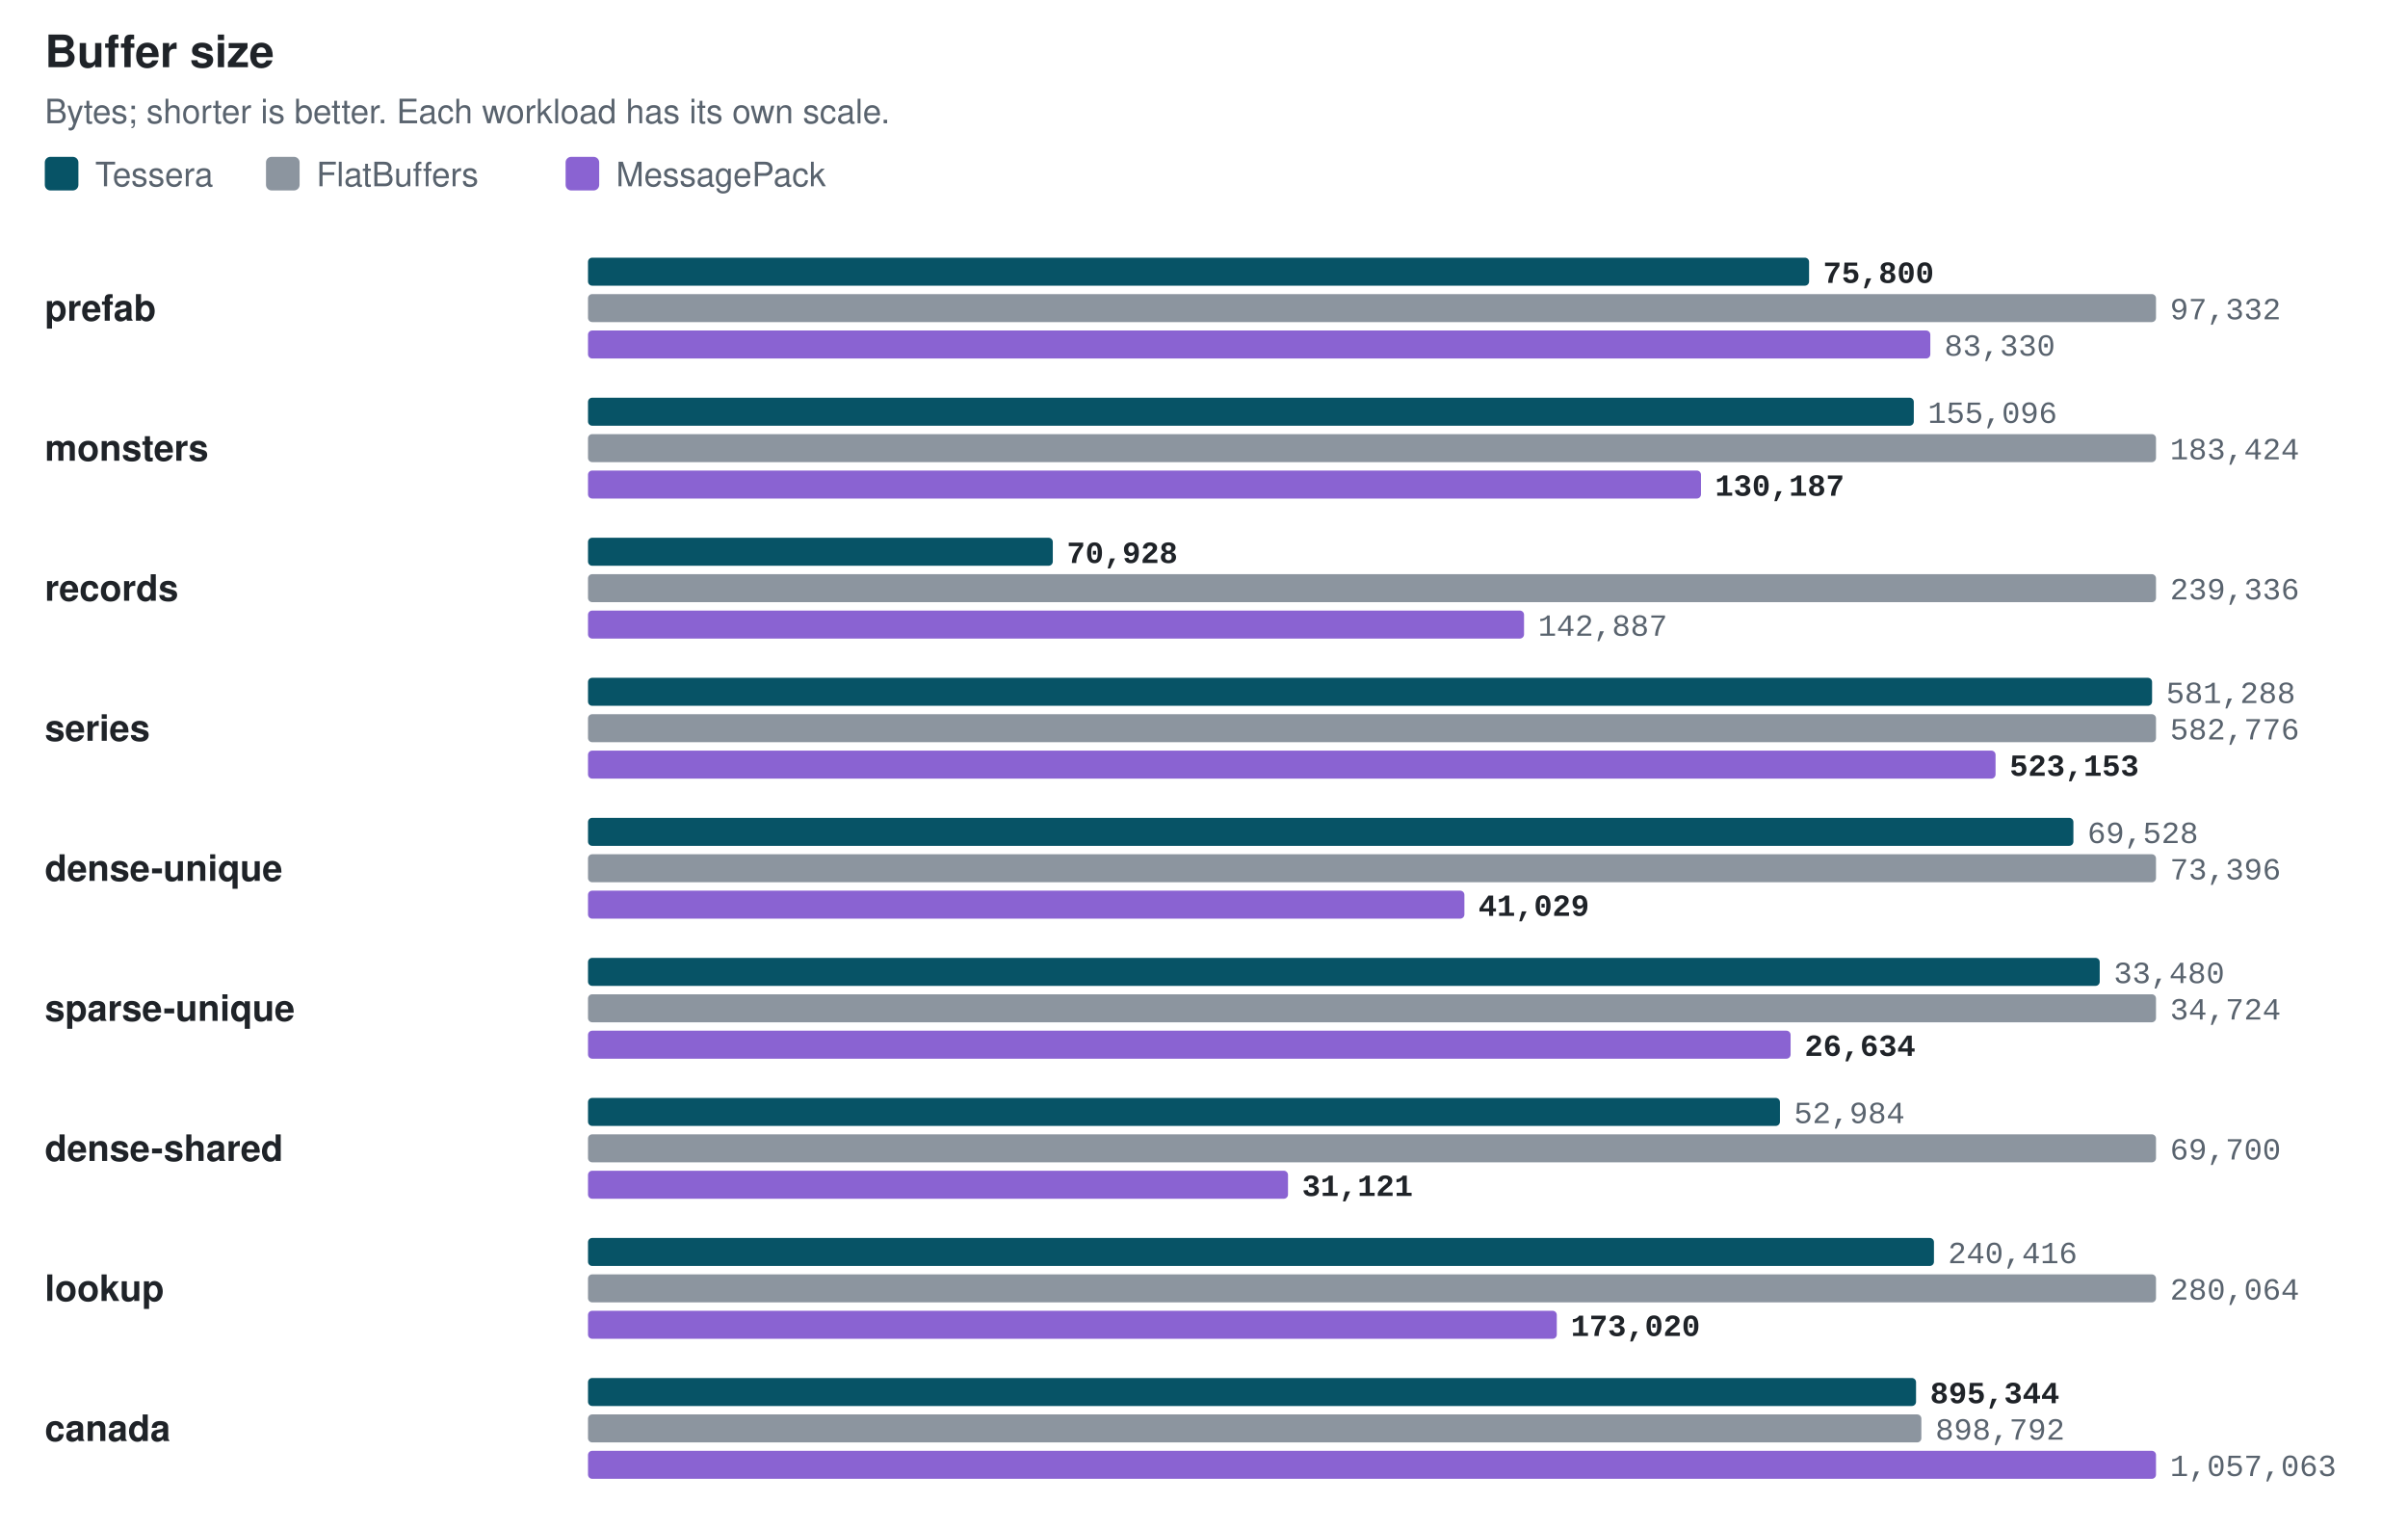
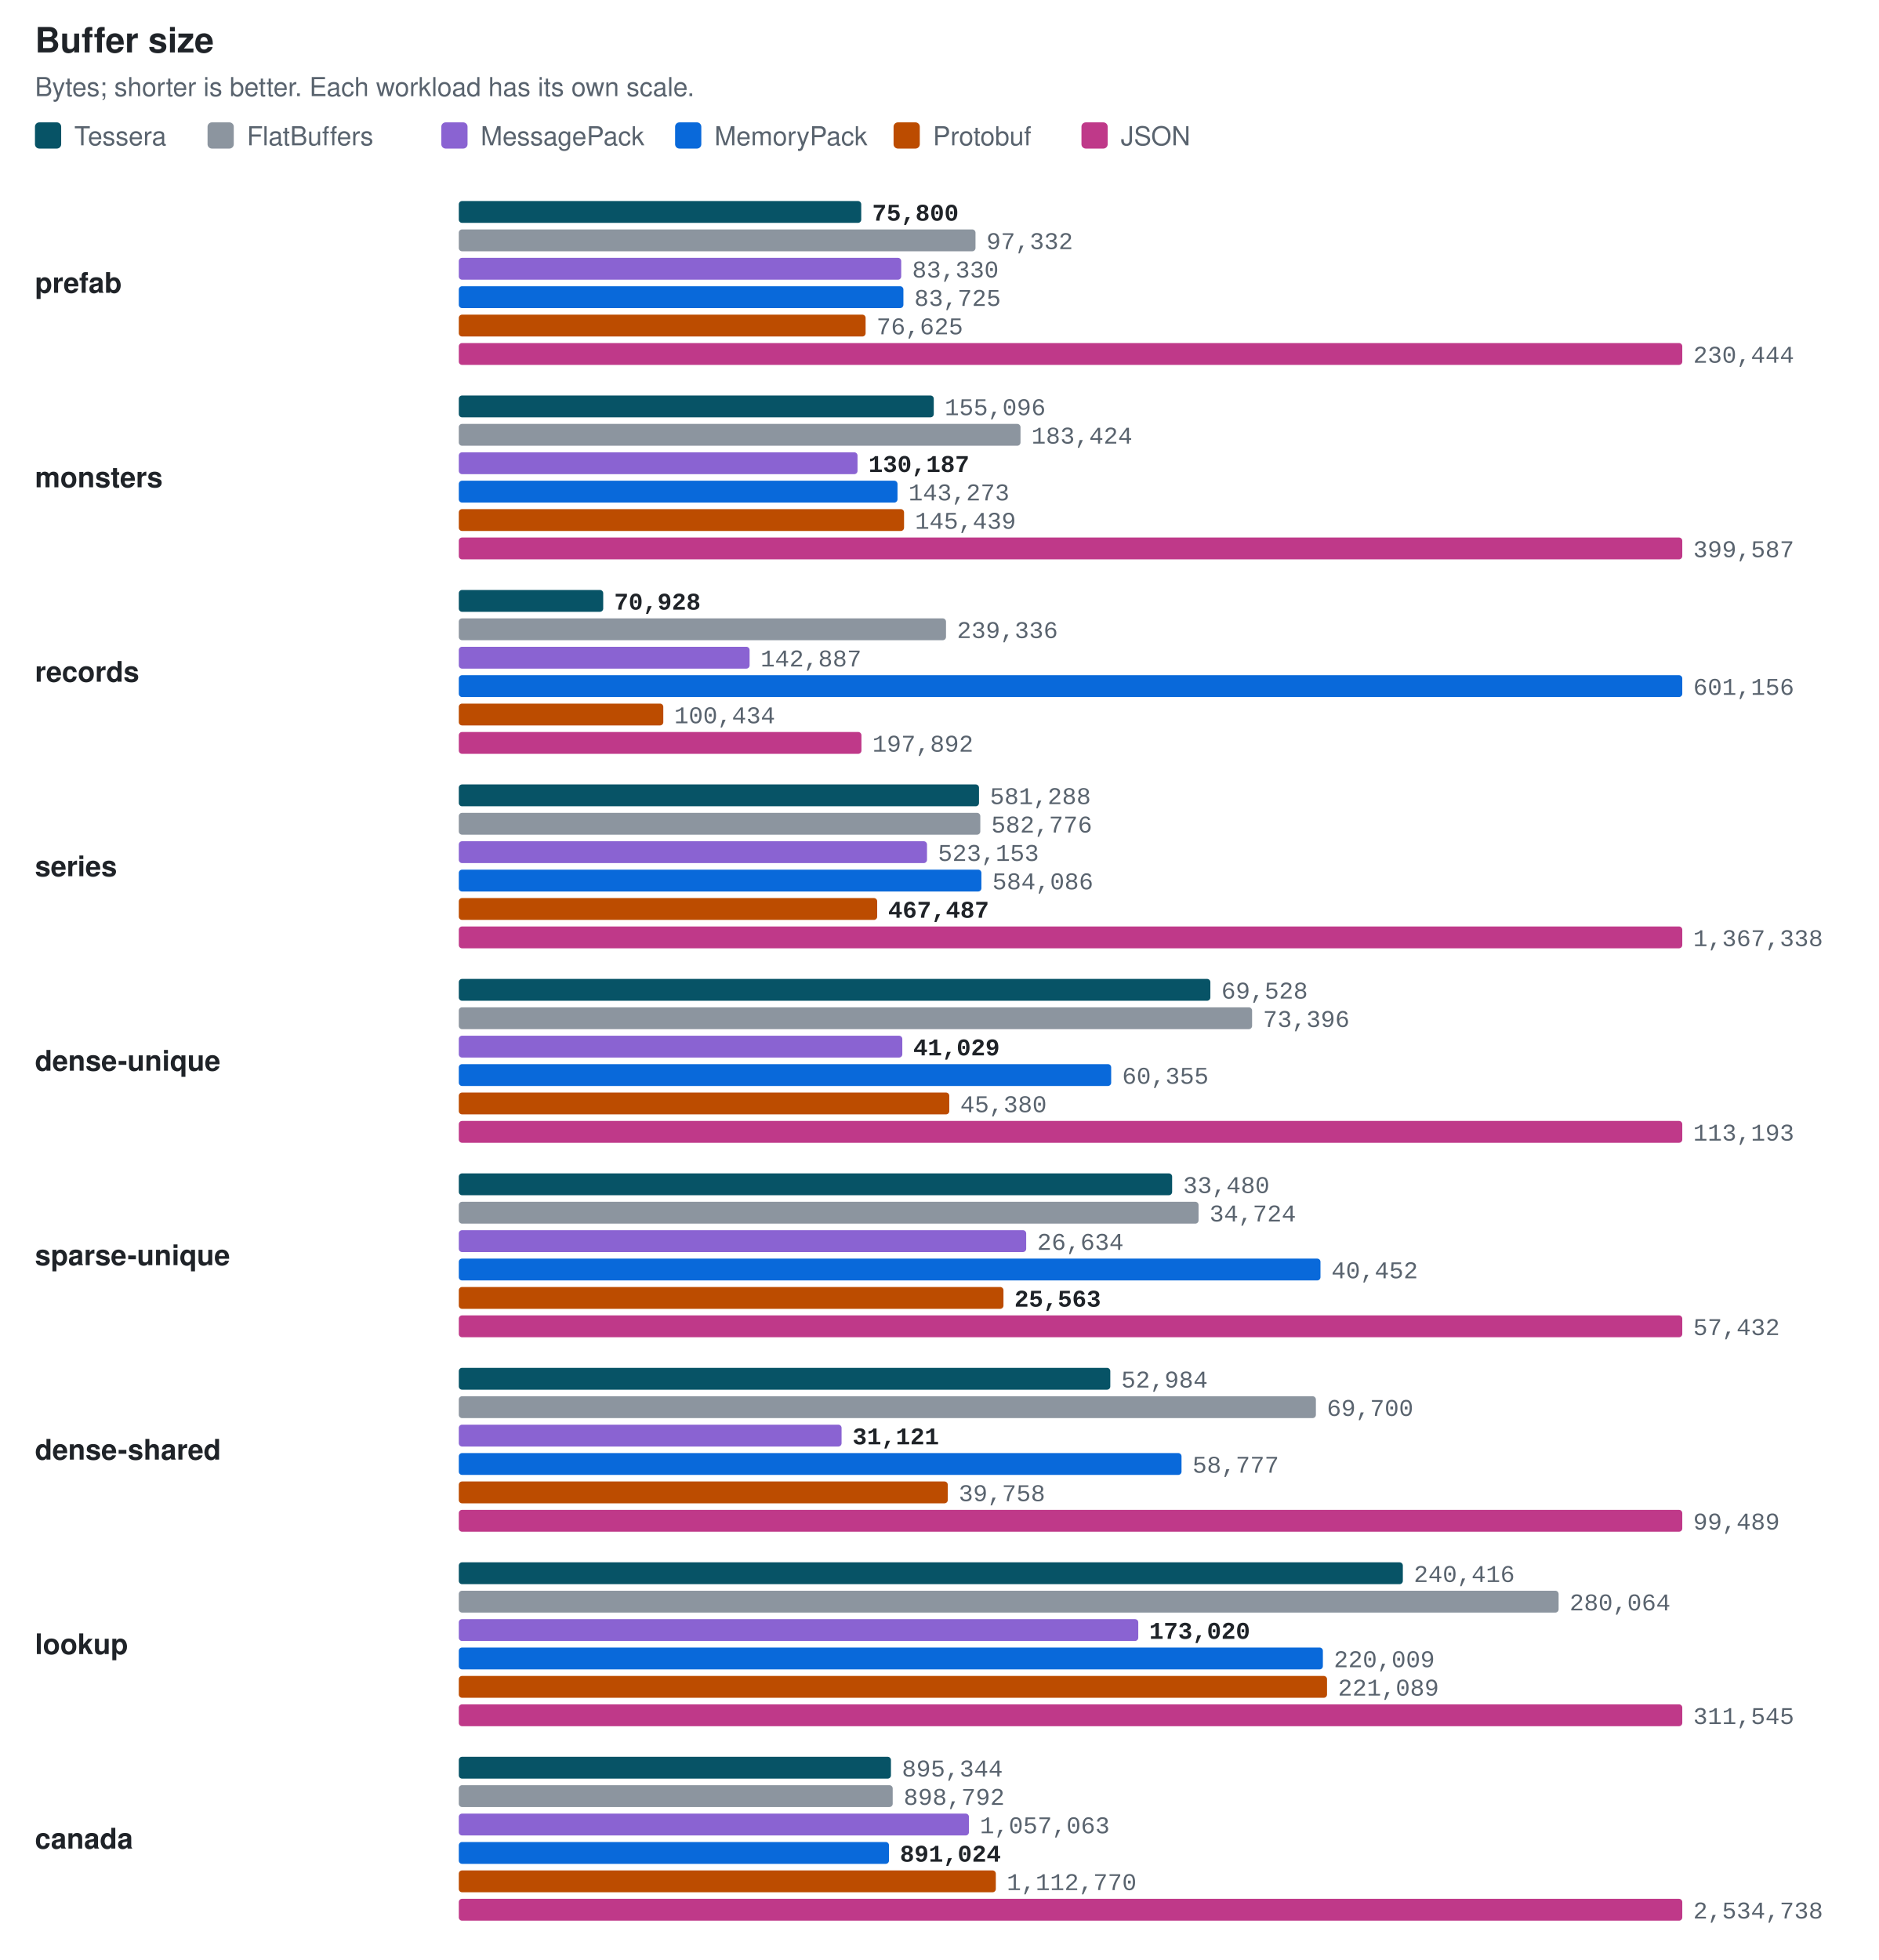
- <svg xmlns="http://www.w3.org/2000/svg" width="860" height="546" viewBox="0 0 860 546" font-family="-apple-system, BlinkMacSystemFont, 'Segoe UI', Helvetica, Arial, sans-serif">
+ <svg xmlns="http://www.w3.org/2000/svg" width="860" height="897" viewBox="0 0 860 897" font-family="-apple-system, BlinkMacSystemFont, 'Segoe UI', Helvetica, Arial, sans-serif">
  <text x="16" y="24" fill="#1f2328" font-size="16" text-anchor="start" font-weight="600">Buffer size</text>
  <text x="16" y="44" fill="#59636e" font-size="12" text-anchor="start">Bytes; shorter is better. Each workload has its own scale.</text>
  <rect x="16" y="56" width="12" height="12" rx="2" fill="#075366" />
  <text x="34" y="66.5" fill="#59636e" font-size="12" text-anchor="start">Tessera</text>
  <rect x="95" y="56" width="12" height="12" rx="2" fill="#8c959f" />
  <text x="113" y="66.5" fill="#59636e" font-size="12" text-anchor="start">FlatBuffers</text>
  <rect x="202" y="56" width="12" height="12" rx="2" fill="#8a63d2" />
  <text x="220" y="66.5" fill="#59636e" font-size="12" text-anchor="start">MessagePack</text>
-   <text x="16" y="114.5" fill="#1f2328" font-size="13" text-anchor="start" font-weight="600">prefab</text>
-   <rect x="210" y="92" width="436.1" height="10" rx="1.5" fill="#075366" />
-   <text x="651.1" y="101" fill="#1f2328" font-size="11" text-anchor="start" font-weight="600" font-family="ui-monospace, SFMono-Regular, Consolas, 'Liberation Mono', monospace">75,800</text>
-   <rect x="210" y="105" width="560" height="10" rx="1.5" fill="#8c959f" />
-   <text x="775" y="114" fill="#59636e" font-size="11" text-anchor="start" font-family="ui-monospace, SFMono-Regular, Consolas, 'Liberation Mono', monospace">97,332</text>
-   <rect x="210" y="118" width="479.4" height="10" rx="1.5" fill="#8a63d2" />
-   <text x="694.4" y="127" fill="#59636e" font-size="11" text-anchor="start" font-family="ui-monospace, SFMono-Regular, Consolas, 'Liberation Mono', monospace">83,330</text>
-   <text x="16" y="164.5" fill="#1f2328" font-size="13" text-anchor="start" font-weight="600">monsters</text>
-   <rect x="210" y="142" width="473.5" height="10" rx="1.5" fill="#075366" />
-   <text x="688.5" y="151" fill="#59636e" font-size="11" text-anchor="start" font-family="ui-monospace, SFMono-Regular, Consolas, 'Liberation Mono', monospace">155,096</text>
-   <rect x="210" y="155" width="560" height="10" rx="1.5" fill="#8c959f" />
-   <text x="775" y="164" fill="#59636e" font-size="11" text-anchor="start" font-family="ui-monospace, SFMono-Regular, Consolas, 'Liberation Mono', monospace">183,424</text>
-   <rect x="210" y="168" width="397.5" height="10" rx="1.5" fill="#8a63d2" />
-   <text x="612.5" y="177" fill="#1f2328" font-size="11" text-anchor="start" font-weight="600" font-family="ui-monospace, SFMono-Regular, Consolas, 'Liberation Mono', monospace">130,187</text>
-   <text x="16" y="214.5" fill="#1f2328" font-size="13" text-anchor="start" font-weight="600">records</text>
-   <rect x="210" y="192" width="166" height="10" rx="1.5" fill="#075366" />
-   <text x="381" y="201" fill="#1f2328" font-size="11" text-anchor="start" font-weight="600" font-family="ui-monospace, SFMono-Regular, Consolas, 'Liberation Mono', monospace">70,928</text>
-   <rect x="210" y="205" width="560" height="10" rx="1.5" fill="#8c959f" />
-   <text x="775" y="214" fill="#59636e" font-size="11" text-anchor="start" font-family="ui-monospace, SFMono-Regular, Consolas, 'Liberation Mono', monospace">239,336</text>
-   <rect x="210" y="218" width="334.3" height="10" rx="1.5" fill="#8a63d2" />
-   <text x="549.3" y="227" fill="#59636e" font-size="11" text-anchor="start" font-family="ui-monospace, SFMono-Regular, Consolas, 'Liberation Mono', monospace">142,887</text>
-   <text x="16" y="264.5" fill="#1f2328" font-size="13" text-anchor="start" font-weight="600">series</text>
-   <rect x="210" y="242" width="558.6" height="10" rx="1.5" fill="#075366" />
-   <text x="773.6" y="251" fill="#59636e" font-size="11" text-anchor="start" font-family="ui-monospace, SFMono-Regular, Consolas, 'Liberation Mono', monospace">581,288</text>
-   <rect x="210" y="255" width="560" height="10" rx="1.5" fill="#8c959f" />
-   <text x="775" y="264" fill="#59636e" font-size="11" text-anchor="start" font-family="ui-monospace, SFMono-Regular, Consolas, 'Liberation Mono', monospace">582,776</text>
-   <rect x="210" y="268" width="502.7" height="10" rx="1.5" fill="#8a63d2" />
-   <text x="717.7" y="277" fill="#1f2328" font-size="11" text-anchor="start" font-weight="600" font-family="ui-monospace, SFMono-Regular, Consolas, 'Liberation Mono', monospace">523,153</text>
-   <text x="16" y="314.5" fill="#1f2328" font-size="13" text-anchor="start" font-weight="600">dense-unique</text>
-   <rect x="210" y="292" width="530.5" height="10" rx="1.5" fill="#075366" />
-   <text x="745.5" y="301" fill="#59636e" font-size="11" text-anchor="start" font-family="ui-monospace, SFMono-Regular, Consolas, 'Liberation Mono', monospace">69,528</text>
-   <rect x="210" y="305" width="560" height="10" rx="1.5" fill="#8c959f" />
-   <text x="775" y="314" fill="#59636e" font-size="11" text-anchor="start" font-family="ui-monospace, SFMono-Regular, Consolas, 'Liberation Mono', monospace">73,396</text>
-   <rect x="210" y="318" width="313" height="10" rx="1.5" fill="#8a63d2" />
-   <text x="528" y="327" fill="#1f2328" font-size="11" text-anchor="start" font-weight="600" font-family="ui-monospace, SFMono-Regular, Consolas, 'Liberation Mono', monospace">41,029</text>
-   <text x="16" y="364.5" fill="#1f2328" font-size="13" text-anchor="start" font-weight="600">sparse-unique</text>
-   <rect x="210" y="342" width="539.9" height="10" rx="1.5" fill="#075366" />
-   <text x="754.9" y="351" fill="#59636e" font-size="11" text-anchor="start" font-family="ui-monospace, SFMono-Regular, Consolas, 'Liberation Mono', monospace">33,480</text>
-   <rect x="210" y="355" width="560" height="10" rx="1.5" fill="#8c959f" />
-   <text x="775" y="364" fill="#59636e" font-size="11" text-anchor="start" font-family="ui-monospace, SFMono-Regular, Consolas, 'Liberation Mono', monospace">34,724</text>
-   <rect x="210" y="368" width="429.5" height="10" rx="1.5" fill="#8a63d2" />
-   <text x="644.5" y="377" fill="#1f2328" font-size="11" text-anchor="start" font-weight="600" font-family="ui-monospace, SFMono-Regular, Consolas, 'Liberation Mono', monospace">26,634</text>
-   <text x="16" y="414.5" fill="#1f2328" font-size="13" text-anchor="start" font-weight="600">dense-shared</text>
-   <rect x="210" y="392" width="425.7" height="10" rx="1.5" fill="#075366" />
-   <text x="640.7" y="401" fill="#59636e" font-size="11" text-anchor="start" font-family="ui-monospace, SFMono-Regular, Consolas, 'Liberation Mono', monospace">52,984</text>
-   <rect x="210" y="405" width="560" height="10" rx="1.5" fill="#8c959f" />
-   <text x="775" y="414" fill="#59636e" font-size="11" text-anchor="start" font-family="ui-monospace, SFMono-Regular, Consolas, 'Liberation Mono', monospace">69,700</text>
-   <rect x="210" y="418" width="250" height="10" rx="1.5" fill="#8a63d2" />
-   <text x="465" y="427" fill="#1f2328" font-size="11" text-anchor="start" font-weight="600" font-family="ui-monospace, SFMono-Regular, Consolas, 'Liberation Mono', monospace">31,121</text>
-   <text x="16" y="464.5" fill="#1f2328" font-size="13" text-anchor="start" font-weight="600">lookup</text>
-   <rect x="210" y="442" width="480.7" height="10" rx="1.5" fill="#075366" />
-   <text x="695.7" y="451" fill="#59636e" font-size="11" text-anchor="start" font-family="ui-monospace, SFMono-Regular, Consolas, 'Liberation Mono', monospace">240,416</text>
-   <rect x="210" y="455" width="560" height="10" rx="1.5" fill="#8c959f" />
-   <text x="775" y="464" fill="#59636e" font-size="11" text-anchor="start" font-family="ui-monospace, SFMono-Regular, Consolas, 'Liberation Mono', monospace">280,064</text>
-   <rect x="210" y="468" width="346" height="10" rx="1.5" fill="#8a63d2" />
-   <text x="561" y="477" fill="#1f2328" font-size="11" text-anchor="start" font-weight="600" font-family="ui-monospace, SFMono-Regular, Consolas, 'Liberation Mono', monospace">173,020</text>
-   <text x="16" y="514.5" fill="#1f2328" font-size="13" text-anchor="start" font-weight="600">canada</text>
-   <rect x="210" y="492" width="474.3" height="10" rx="1.5" fill="#075366" />
-   <text x="689.3" y="501" fill="#1f2328" font-size="11" text-anchor="start" font-weight="600" font-family="ui-monospace, SFMono-Regular, Consolas, 'Liberation Mono', monospace">895,344</text>
-   <rect x="210" y="505" width="476.2" height="10" rx="1.5" fill="#8c959f" />
-   <text x="691.2" y="514" fill="#59636e" font-size="11" text-anchor="start" font-family="ui-monospace, SFMono-Regular, Consolas, 'Liberation Mono', monospace">898,792</text>
-   <rect x="210" y="518" width="560" height="10" rx="1.5" fill="#8a63d2" />
-   <text x="775" y="527" fill="#59636e" font-size="11" text-anchor="start" font-family="ui-monospace, SFMono-Regular, Consolas, 'Liberation Mono', monospace">1,057,063</text>
+   <rect x="309" y="56" width="12" height="12" rx="2" fill="#0969da" />
+   <text x="327" y="66.5" fill="#59636e" font-size="12" text-anchor="start">MemoryPack</text>
+   <rect x="409" y="56" width="12" height="12" rx="2" fill="#bc4c00" />
+   <text x="427" y="66.5" fill="#59636e" font-size="12" text-anchor="start">Protobuf</text>
+   <rect x="495" y="56" width="12" height="12" rx="2" fill="#bf3989" />
+   <text x="513" y="66.5" fill="#59636e" font-size="12" text-anchor="start">JSON</text>
+   <text x="16" y="134" fill="#1f2328" font-size="13" text-anchor="start" font-weight="600">prefab</text>
+   <rect x="210" y="92" width="184.2" height="10" rx="1.5" fill="#075366" />
+   <text x="399.2" y="101" fill="#1f2328" font-size="11" text-anchor="start" font-weight="600" font-family="ui-monospace, SFMono-Regular, Consolas, 'Liberation Mono', monospace">75,800</text>
+   <rect x="210" y="105" width="236.5" height="10" rx="1.5" fill="#8c959f" />
+   <text x="451.5" y="114" fill="#59636e" font-size="11" text-anchor="start" font-family="ui-monospace, SFMono-Regular, Consolas, 'Liberation Mono', monospace">97,332</text>
+   <rect x="210" y="118" width="202.5" height="10" rx="1.5" fill="#8a63d2" />
+   <text x="417.5" y="127" fill="#59636e" font-size="11" text-anchor="start" font-family="ui-monospace, SFMono-Regular, Consolas, 'Liberation Mono', monospace">83,330</text>
+   <rect x="210" y="131" width="203.5" height="10" rx="1.5" fill="#0969da" />
+   <text x="418.5" y="140" fill="#59636e" font-size="11" text-anchor="start" font-family="ui-monospace, SFMono-Regular, Consolas, 'Liberation Mono', monospace">83,725</text>
+   <rect x="210" y="144" width="186.2" height="10" rx="1.5" fill="#bc4c00" />
+   <text x="401.2" y="153" fill="#59636e" font-size="11" text-anchor="start" font-family="ui-monospace, SFMono-Regular, Consolas, 'Liberation Mono', monospace">76,625</text>
+   <rect x="210" y="157" width="560" height="10" rx="1.5" fill="#bf3989" />
+   <text x="775" y="166" fill="#59636e" font-size="11" text-anchor="start" font-family="ui-monospace, SFMono-Regular, Consolas, 'Liberation Mono', monospace">230,444</text>
+   <text x="16" y="223" fill="#1f2328" font-size="13" text-anchor="start" font-weight="600">monsters</text>
+   <rect x="210" y="181" width="217.4" height="10" rx="1.5" fill="#075366" />
+   <text x="432.4" y="190" fill="#59636e" font-size="11" text-anchor="start" font-family="ui-monospace, SFMono-Regular, Consolas, 'Liberation Mono', monospace">155,096</text>
+   <rect x="210" y="194" width="257.1" height="10" rx="1.5" fill="#8c959f" />
+   <text x="472.1" y="203" fill="#59636e" font-size="11" text-anchor="start" font-family="ui-monospace, SFMono-Regular, Consolas, 'Liberation Mono', monospace">183,424</text>
+   <rect x="210" y="207" width="182.5" height="10" rx="1.5" fill="#8a63d2" />
+   <text x="397.5" y="216" fill="#1f2328" font-size="11" text-anchor="start" font-weight="600" font-family="ui-monospace, SFMono-Regular, Consolas, 'Liberation Mono', monospace">130,187</text>
+   <rect x="210" y="220" width="200.8" height="10" rx="1.5" fill="#0969da" />
+   <text x="415.8" y="229" fill="#59636e" font-size="11" text-anchor="start" font-family="ui-monospace, SFMono-Regular, Consolas, 'Liberation Mono', monospace">143,273</text>
+   <rect x="210" y="233" width="203.8" height="10" rx="1.5" fill="#bc4c00" />
+   <text x="418.8" y="242" fill="#59636e" font-size="11" text-anchor="start" font-family="ui-monospace, SFMono-Regular, Consolas, 'Liberation Mono', monospace">145,439</text>
+   <rect x="210" y="246" width="560" height="10" rx="1.5" fill="#bf3989" />
+   <text x="775" y="255" fill="#59636e" font-size="11" text-anchor="start" font-family="ui-monospace, SFMono-Regular, Consolas, 'Liberation Mono', monospace">399,587</text>
+   <text x="16" y="312" fill="#1f2328" font-size="13" text-anchor="start" font-weight="600">records</text>
+   <rect x="210" y="270" width="66.1" height="10" rx="1.5" fill="#075366" />
+   <text x="281.1" y="279" fill="#1f2328" font-size="11" text-anchor="start" font-weight="600" font-family="ui-monospace, SFMono-Regular, Consolas, 'Liberation Mono', monospace">70,928</text>
+   <rect x="210" y="283" width="223" height="10" rx="1.5" fill="#8c959f" />
+   <text x="438" y="292" fill="#59636e" font-size="11" text-anchor="start" font-family="ui-monospace, SFMono-Regular, Consolas, 'Liberation Mono', monospace">239,336</text>
+   <rect x="210" y="296" width="133.1" height="10" rx="1.5" fill="#8a63d2" />
+   <text x="348.1" y="305" fill="#59636e" font-size="11" text-anchor="start" font-family="ui-monospace, SFMono-Regular, Consolas, 'Liberation Mono', monospace">142,887</text>
+   <rect x="210" y="309" width="560" height="10" rx="1.5" fill="#0969da" />
+   <text x="775" y="318" fill="#59636e" font-size="11" text-anchor="start" font-family="ui-monospace, SFMono-Regular, Consolas, 'Liberation Mono', monospace">601,156</text>
+   <rect x="210" y="322" width="93.6" height="10" rx="1.5" fill="#bc4c00" />
+   <text x="308.6" y="331" fill="#59636e" font-size="11" text-anchor="start" font-family="ui-monospace, SFMono-Regular, Consolas, 'Liberation Mono', monospace">100,434</text>
+   <rect x="210" y="335" width="184.3" height="10" rx="1.5" fill="#bf3989" />
+   <text x="399.3" y="344" fill="#59636e" font-size="11" text-anchor="start" font-family="ui-monospace, SFMono-Regular, Consolas, 'Liberation Mono', monospace">197,892</text>
+   <text x="16" y="401" fill="#1f2328" font-size="13" text-anchor="start" font-weight="600">series</text>
+   <rect x="210" y="359" width="238.1" height="10" rx="1.5" fill="#075366" />
+   <text x="453.1" y="368" fill="#59636e" font-size="11" text-anchor="start" font-family="ui-monospace, SFMono-Regular, Consolas, 'Liberation Mono', monospace">581,288</text>
+   <rect x="210" y="372" width="238.7" height="10" rx="1.5" fill="#8c959f" />
+   <text x="453.7" y="381" fill="#59636e" font-size="11" text-anchor="start" font-family="ui-monospace, SFMono-Regular, Consolas, 'Liberation Mono', monospace">582,776</text>
+   <rect x="210" y="385" width="214.3" height="10" rx="1.5" fill="#8a63d2" />
+   <text x="429.3" y="394" fill="#59636e" font-size="11" text-anchor="start" font-family="ui-monospace, SFMono-Regular, Consolas, 'Liberation Mono', monospace">523,153</text>
+   <rect x="210" y="398" width="239.2" height="10" rx="1.5" fill="#0969da" />
+   <text x="454.2" y="407" fill="#59636e" font-size="11" text-anchor="start" font-family="ui-monospace, SFMono-Regular, Consolas, 'Liberation Mono', monospace">584,086</text>
+   <rect x="210" y="411" width="191.5" height="10" rx="1.5" fill="#bc4c00" />
+   <text x="406.5" y="420" fill="#1f2328" font-size="11" text-anchor="start" font-weight="600" font-family="ui-monospace, SFMono-Regular, Consolas, 'Liberation Mono', monospace">467,487</text>
+   <rect x="210" y="424" width="560" height="10" rx="1.5" fill="#bf3989" />
+   <text x="775" y="433" fill="#59636e" font-size="11" text-anchor="start" font-family="ui-monospace, SFMono-Regular, Consolas, 'Liberation Mono', monospace">1,367,338</text>
+   <text x="16" y="490" fill="#1f2328" font-size="13" text-anchor="start" font-weight="600">dense-unique</text>
+   <rect x="210" y="448" width="344" height="10" rx="1.5" fill="#075366" />
+   <text x="559" y="457" fill="#59636e" font-size="11" text-anchor="start" font-family="ui-monospace, SFMono-Regular, Consolas, 'Liberation Mono', monospace">69,528</text>
+   <rect x="210" y="461" width="363.1" height="10" rx="1.5" fill="#8c959f" />
+   <text x="578.1" y="470" fill="#59636e" font-size="11" text-anchor="start" font-family="ui-monospace, SFMono-Regular, Consolas, 'Liberation Mono', monospace">73,396</text>
+   <rect x="210" y="474" width="203" height="10" rx="1.5" fill="#8a63d2" />
+   <text x="418" y="483" fill="#1f2328" font-size="11" text-anchor="start" font-weight="600" font-family="ui-monospace, SFMono-Regular, Consolas, 'Liberation Mono', monospace">41,029</text>
+   <rect x="210" y="487" width="298.6" height="10" rx="1.5" fill="#0969da" />
+   <text x="513.6" y="496" fill="#59636e" font-size="11" text-anchor="start" font-family="ui-monospace, SFMono-Regular, Consolas, 'Liberation Mono', monospace">60,355</text>
+   <rect x="210" y="500" width="224.5" height="10" rx="1.5" fill="#bc4c00" />
+   <text x="439.5" y="509" fill="#59636e" font-size="11" text-anchor="start" font-family="ui-monospace, SFMono-Regular, Consolas, 'Liberation Mono', monospace">45,380</text>
+   <rect x="210" y="513" width="560" height="10" rx="1.5" fill="#bf3989" />
+   <text x="775" y="522" fill="#59636e" font-size="11" text-anchor="start" font-family="ui-monospace, SFMono-Regular, Consolas, 'Liberation Mono', monospace">113,193</text>
+   <text x="16" y="579" fill="#1f2328" font-size="13" text-anchor="start" font-weight="600">sparse-unique</text>
+   <rect x="210" y="537" width="326.5" height="10" rx="1.5" fill="#075366" />
+   <text x="541.5" y="546" fill="#59636e" font-size="11" text-anchor="start" font-family="ui-monospace, SFMono-Regular, Consolas, 'Liberation Mono', monospace">33,480</text>
+   <rect x="210" y="550" width="338.6" height="10" rx="1.5" fill="#8c959f" />
+   <text x="553.6" y="559" fill="#59636e" font-size="11" text-anchor="start" font-family="ui-monospace, SFMono-Regular, Consolas, 'Liberation Mono', monospace">34,724</text>
+   <rect x="210" y="563" width="259.7" height="10" rx="1.5" fill="#8a63d2" />
+   <text x="474.7" y="572" fill="#59636e" font-size="11" text-anchor="start" font-family="ui-monospace, SFMono-Regular, Consolas, 'Liberation Mono', monospace">26,634</text>
+   <rect x="210" y="576" width="394.4" height="10" rx="1.5" fill="#0969da" />
+   <text x="609.4" y="585" fill="#59636e" font-size="11" text-anchor="start" font-family="ui-monospace, SFMono-Regular, Consolas, 'Liberation Mono', monospace">40,452</text>
+   <rect x="210" y="589" width="249.3" height="10" rx="1.5" fill="#bc4c00" />
+   <text x="464.3" y="598" fill="#1f2328" font-size="11" text-anchor="start" font-weight="600" font-family="ui-monospace, SFMono-Regular, Consolas, 'Liberation Mono', monospace">25,563</text>
+   <rect x="210" y="602" width="560" height="10" rx="1.5" fill="#bf3989" />
+   <text x="775" y="611" fill="#59636e" font-size="11" text-anchor="start" font-family="ui-monospace, SFMono-Regular, Consolas, 'Liberation Mono', monospace">57,432</text>
+   <text x="16" y="668" fill="#1f2328" font-size="13" text-anchor="start" font-weight="600">dense-shared</text>
+   <rect x="210" y="626" width="298.2" height="10" rx="1.5" fill="#075366" />
+   <text x="513.2" y="635" fill="#59636e" font-size="11" text-anchor="start" font-family="ui-monospace, SFMono-Regular, Consolas, 'Liberation Mono', monospace">52,984</text>
+   <rect x="210" y="639" width="392.3" height="10" rx="1.5" fill="#8c959f" />
+   <text x="607.3" y="648" fill="#59636e" font-size="11" text-anchor="start" font-family="ui-monospace, SFMono-Regular, Consolas, 'Liberation Mono', monospace">69,700</text>
+   <rect x="210" y="652" width="175.2" height="10" rx="1.5" fill="#8a63d2" />
+   <text x="390.2" y="661" fill="#1f2328" font-size="11" text-anchor="start" font-weight="600" font-family="ui-monospace, SFMono-Regular, Consolas, 'Liberation Mono', monospace">31,121</text>
+   <rect x="210" y="665" width="330.8" height="10" rx="1.5" fill="#0969da" />
+   <text x="545.8" y="674" fill="#59636e" font-size="11" text-anchor="start" font-family="ui-monospace, SFMono-Regular, Consolas, 'Liberation Mono', monospace">58,777</text>
+   <rect x="210" y="678" width="223.8" height="10" rx="1.5" fill="#bc4c00" />
+   <text x="438.8" y="687" fill="#59636e" font-size="11" text-anchor="start" font-family="ui-monospace, SFMono-Regular, Consolas, 'Liberation Mono', monospace">39,758</text>
+   <rect x="210" y="691" width="560" height="10" rx="1.5" fill="#bf3989" />
+   <text x="775" y="700" fill="#59636e" font-size="11" text-anchor="start" font-family="ui-monospace, SFMono-Regular, Consolas, 'Liberation Mono', monospace">99,489</text>
+   <text x="16" y="757" fill="#1f2328" font-size="13" text-anchor="start" font-weight="600">lookup</text>
+   <rect x="210" y="715" width="432.1" height="10" rx="1.5" fill="#075366" />
+   <text x="647.1" y="724" fill="#59636e" font-size="11" text-anchor="start" font-family="ui-monospace, SFMono-Regular, Consolas, 'Liberation Mono', monospace">240,416</text>
+   <rect x="210" y="728" width="503.4" height="10" rx="1.5" fill="#8c959f" />
+   <text x="718.4" y="737" fill="#59636e" font-size="11" text-anchor="start" font-family="ui-monospace, SFMono-Regular, Consolas, 'Liberation Mono', monospace">280,064</text>
+   <rect x="210" y="741" width="311" height="10" rx="1.5" fill="#8a63d2" />
+   <text x="526" y="750" fill="#1f2328" font-size="11" text-anchor="start" font-weight="600" font-family="ui-monospace, SFMono-Regular, Consolas, 'Liberation Mono', monospace">173,020</text>
+   <rect x="210" y="754" width="395.5" height="10" rx="1.5" fill="#0969da" />
+   <text x="610.5" y="763" fill="#59636e" font-size="11" text-anchor="start" font-family="ui-monospace, SFMono-Regular, Consolas, 'Liberation Mono', monospace">220,009</text>
+   <rect x="210" y="767" width="397.4" height="10" rx="1.5" fill="#bc4c00" />
+   <text x="612.4" y="776" fill="#59636e" font-size="11" text-anchor="start" font-family="ui-monospace, SFMono-Regular, Consolas, 'Liberation Mono', monospace">221,089</text>
+   <rect x="210" y="780" width="560" height="10" rx="1.5" fill="#bf3989" />
+   <text x="775" y="789" fill="#59636e" font-size="11" text-anchor="start" font-family="ui-monospace, SFMono-Regular, Consolas, 'Liberation Mono', monospace">311,545</text>
+   <text x="16" y="846" fill="#1f2328" font-size="13" text-anchor="start" font-weight="600">canada</text>
+   <rect x="210" y="804" width="197.8" height="10" rx="1.5" fill="#075366" />
+   <text x="412.8" y="813" fill="#59636e" font-size="11" text-anchor="start" font-family="ui-monospace, SFMono-Regular, Consolas, 'Liberation Mono', monospace">895,344</text>
+   <rect x="210" y="817" width="198.6" height="10" rx="1.5" fill="#8c959f" />
+   <text x="413.6" y="826" fill="#59636e" font-size="11" text-anchor="start" font-family="ui-monospace, SFMono-Regular, Consolas, 'Liberation Mono', monospace">898,792</text>
+   <rect x="210" y="830" width="233.5" height="10" rx="1.5" fill="#8a63d2" />
+   <text x="448.5" y="839" fill="#59636e" font-size="11" text-anchor="start" font-family="ui-monospace, SFMono-Regular, Consolas, 'Liberation Mono', monospace">1,057,063</text>
+   <rect x="210" y="843" width="196.9" height="10" rx="1.5" fill="#0969da" />
+   <text x="411.9" y="852" fill="#1f2328" font-size="11" text-anchor="start" font-weight="600" font-family="ui-monospace, SFMono-Regular, Consolas, 'Liberation Mono', monospace">891,024</text>
+   <rect x="210" y="856" width="245.8" height="10" rx="1.5" fill="#bc4c00" />
+   <text x="460.8" y="865" fill="#59636e" font-size="11" text-anchor="start" font-family="ui-monospace, SFMono-Regular, Consolas, 'Liberation Mono', monospace">1,112,770</text>
+   <rect x="210" y="869" width="560" height="10" rx="1.5" fill="#bf3989" />
+   <text x="775" y="878" fill="#59636e" font-size="11" text-anchor="start" font-family="ui-monospace, SFMono-Regular, Consolas, 'Liberation Mono', monospace">2,534,738</text>
</svg>
